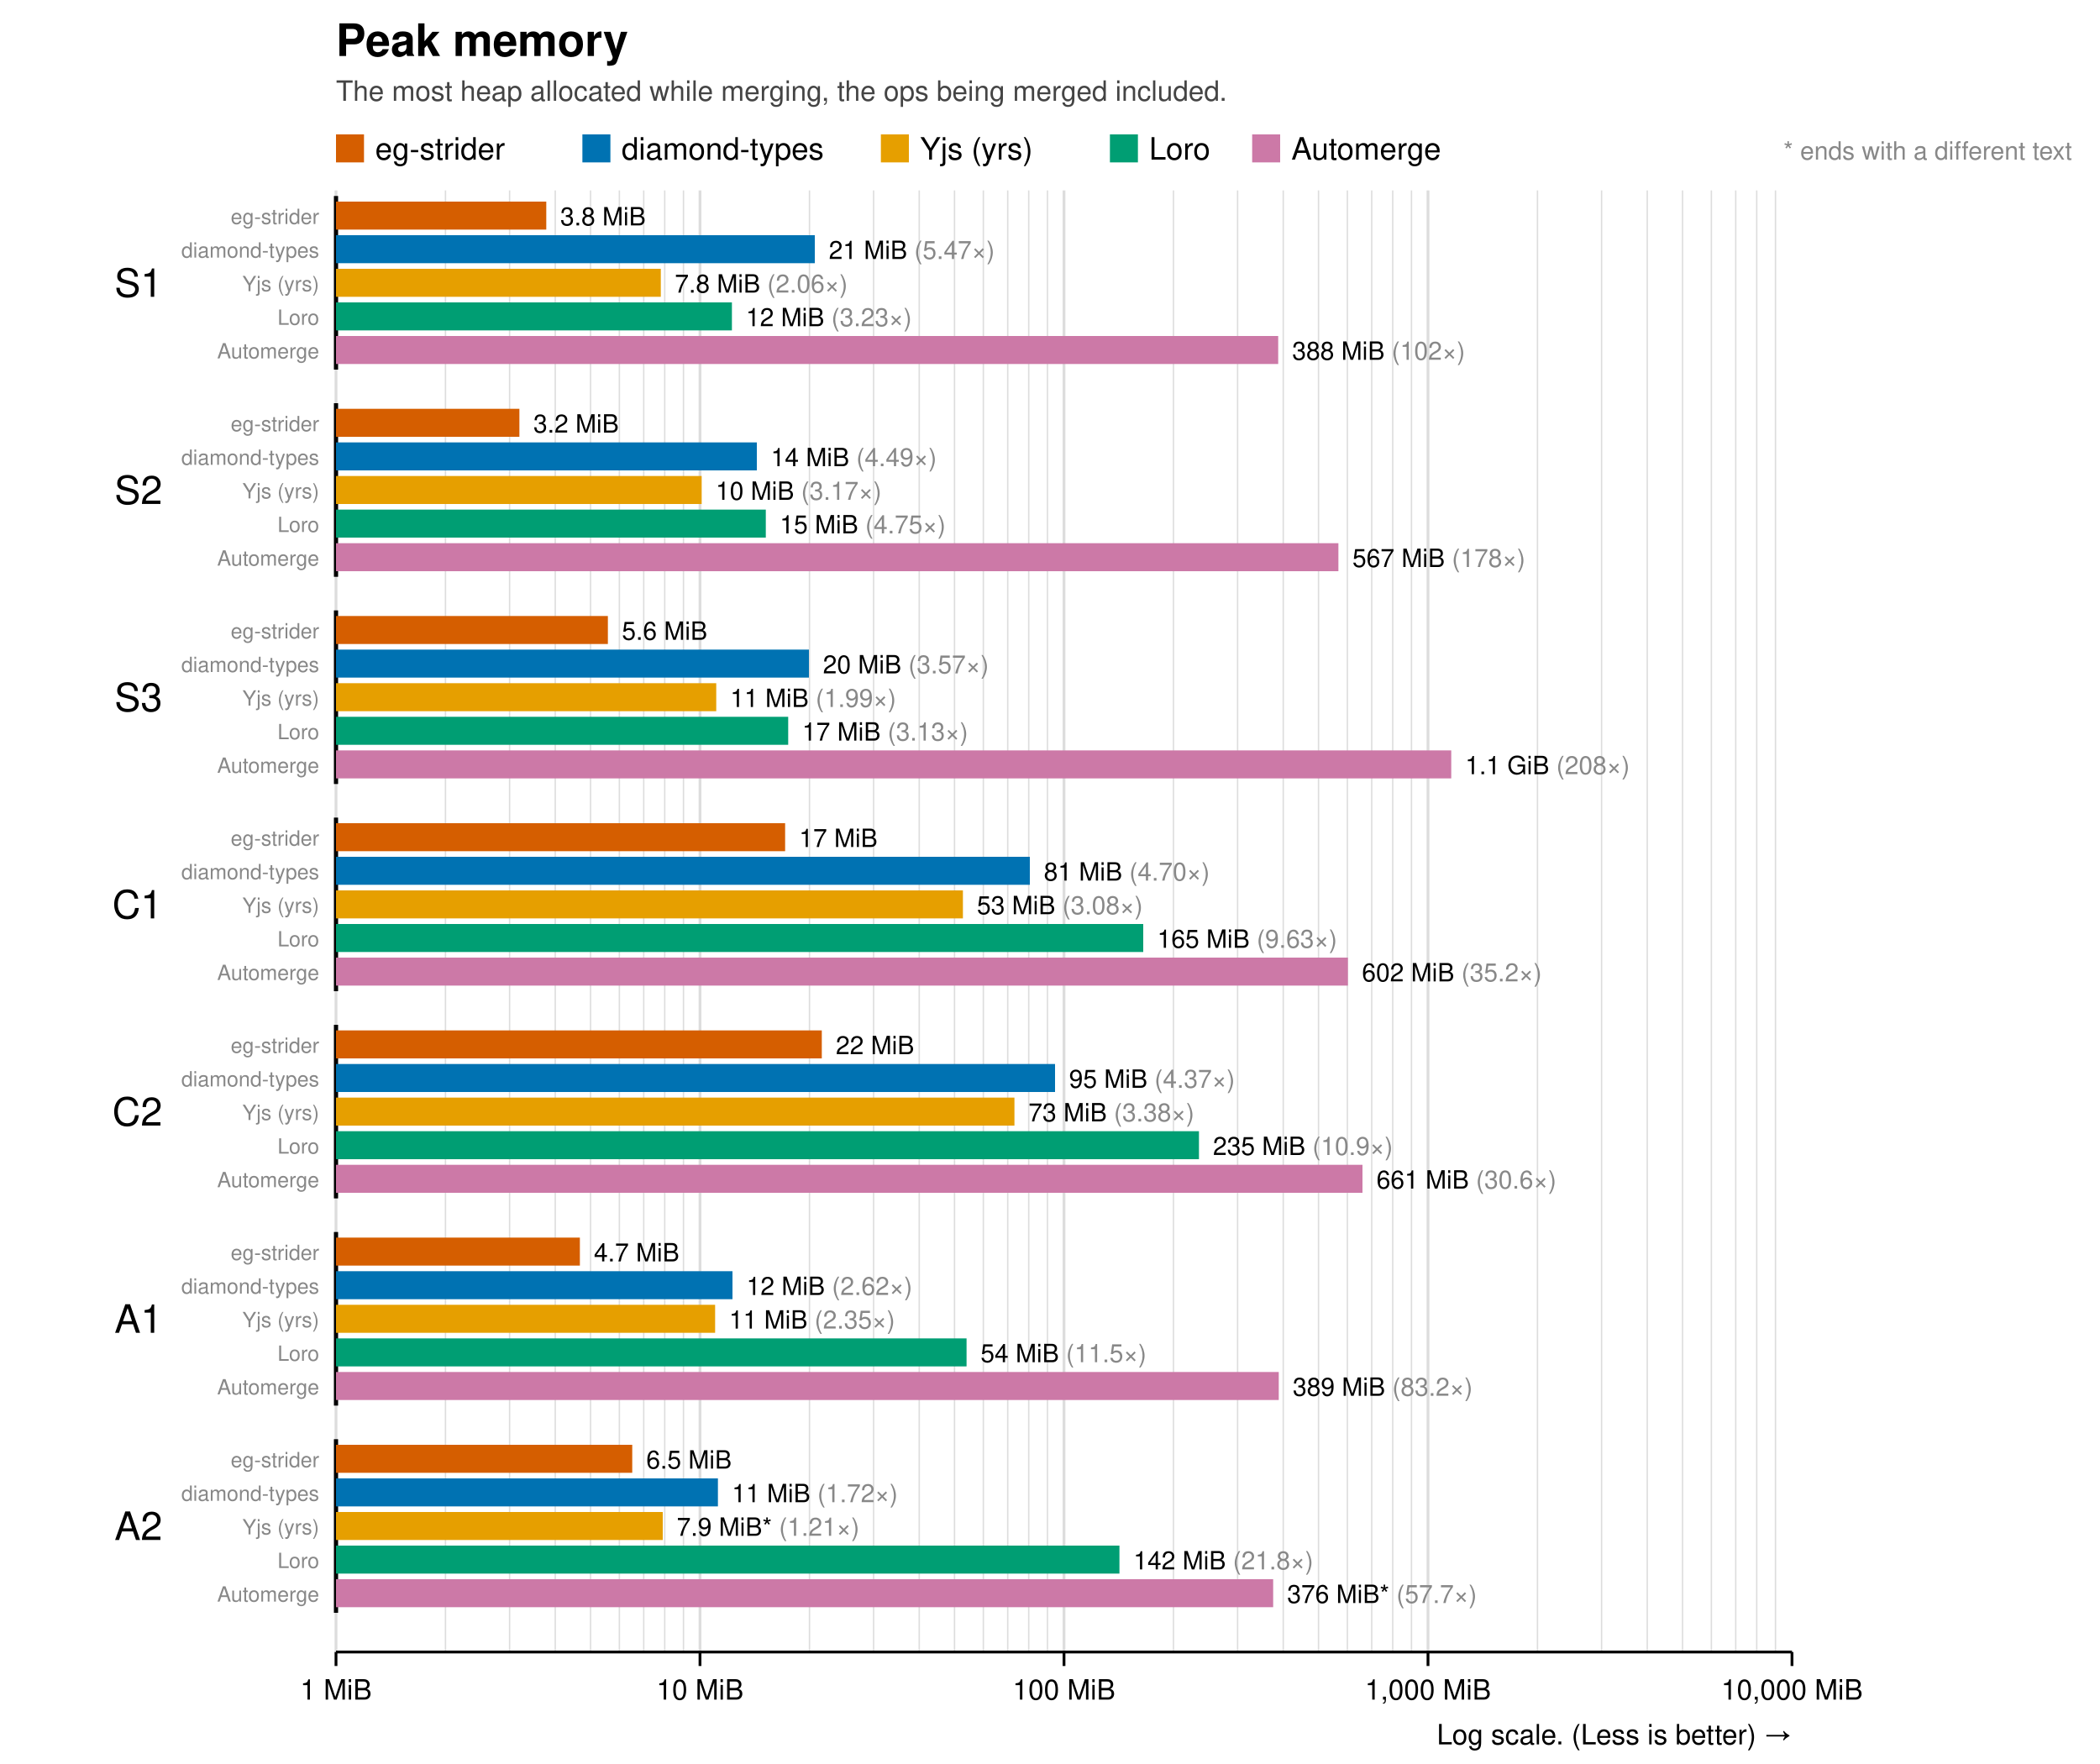
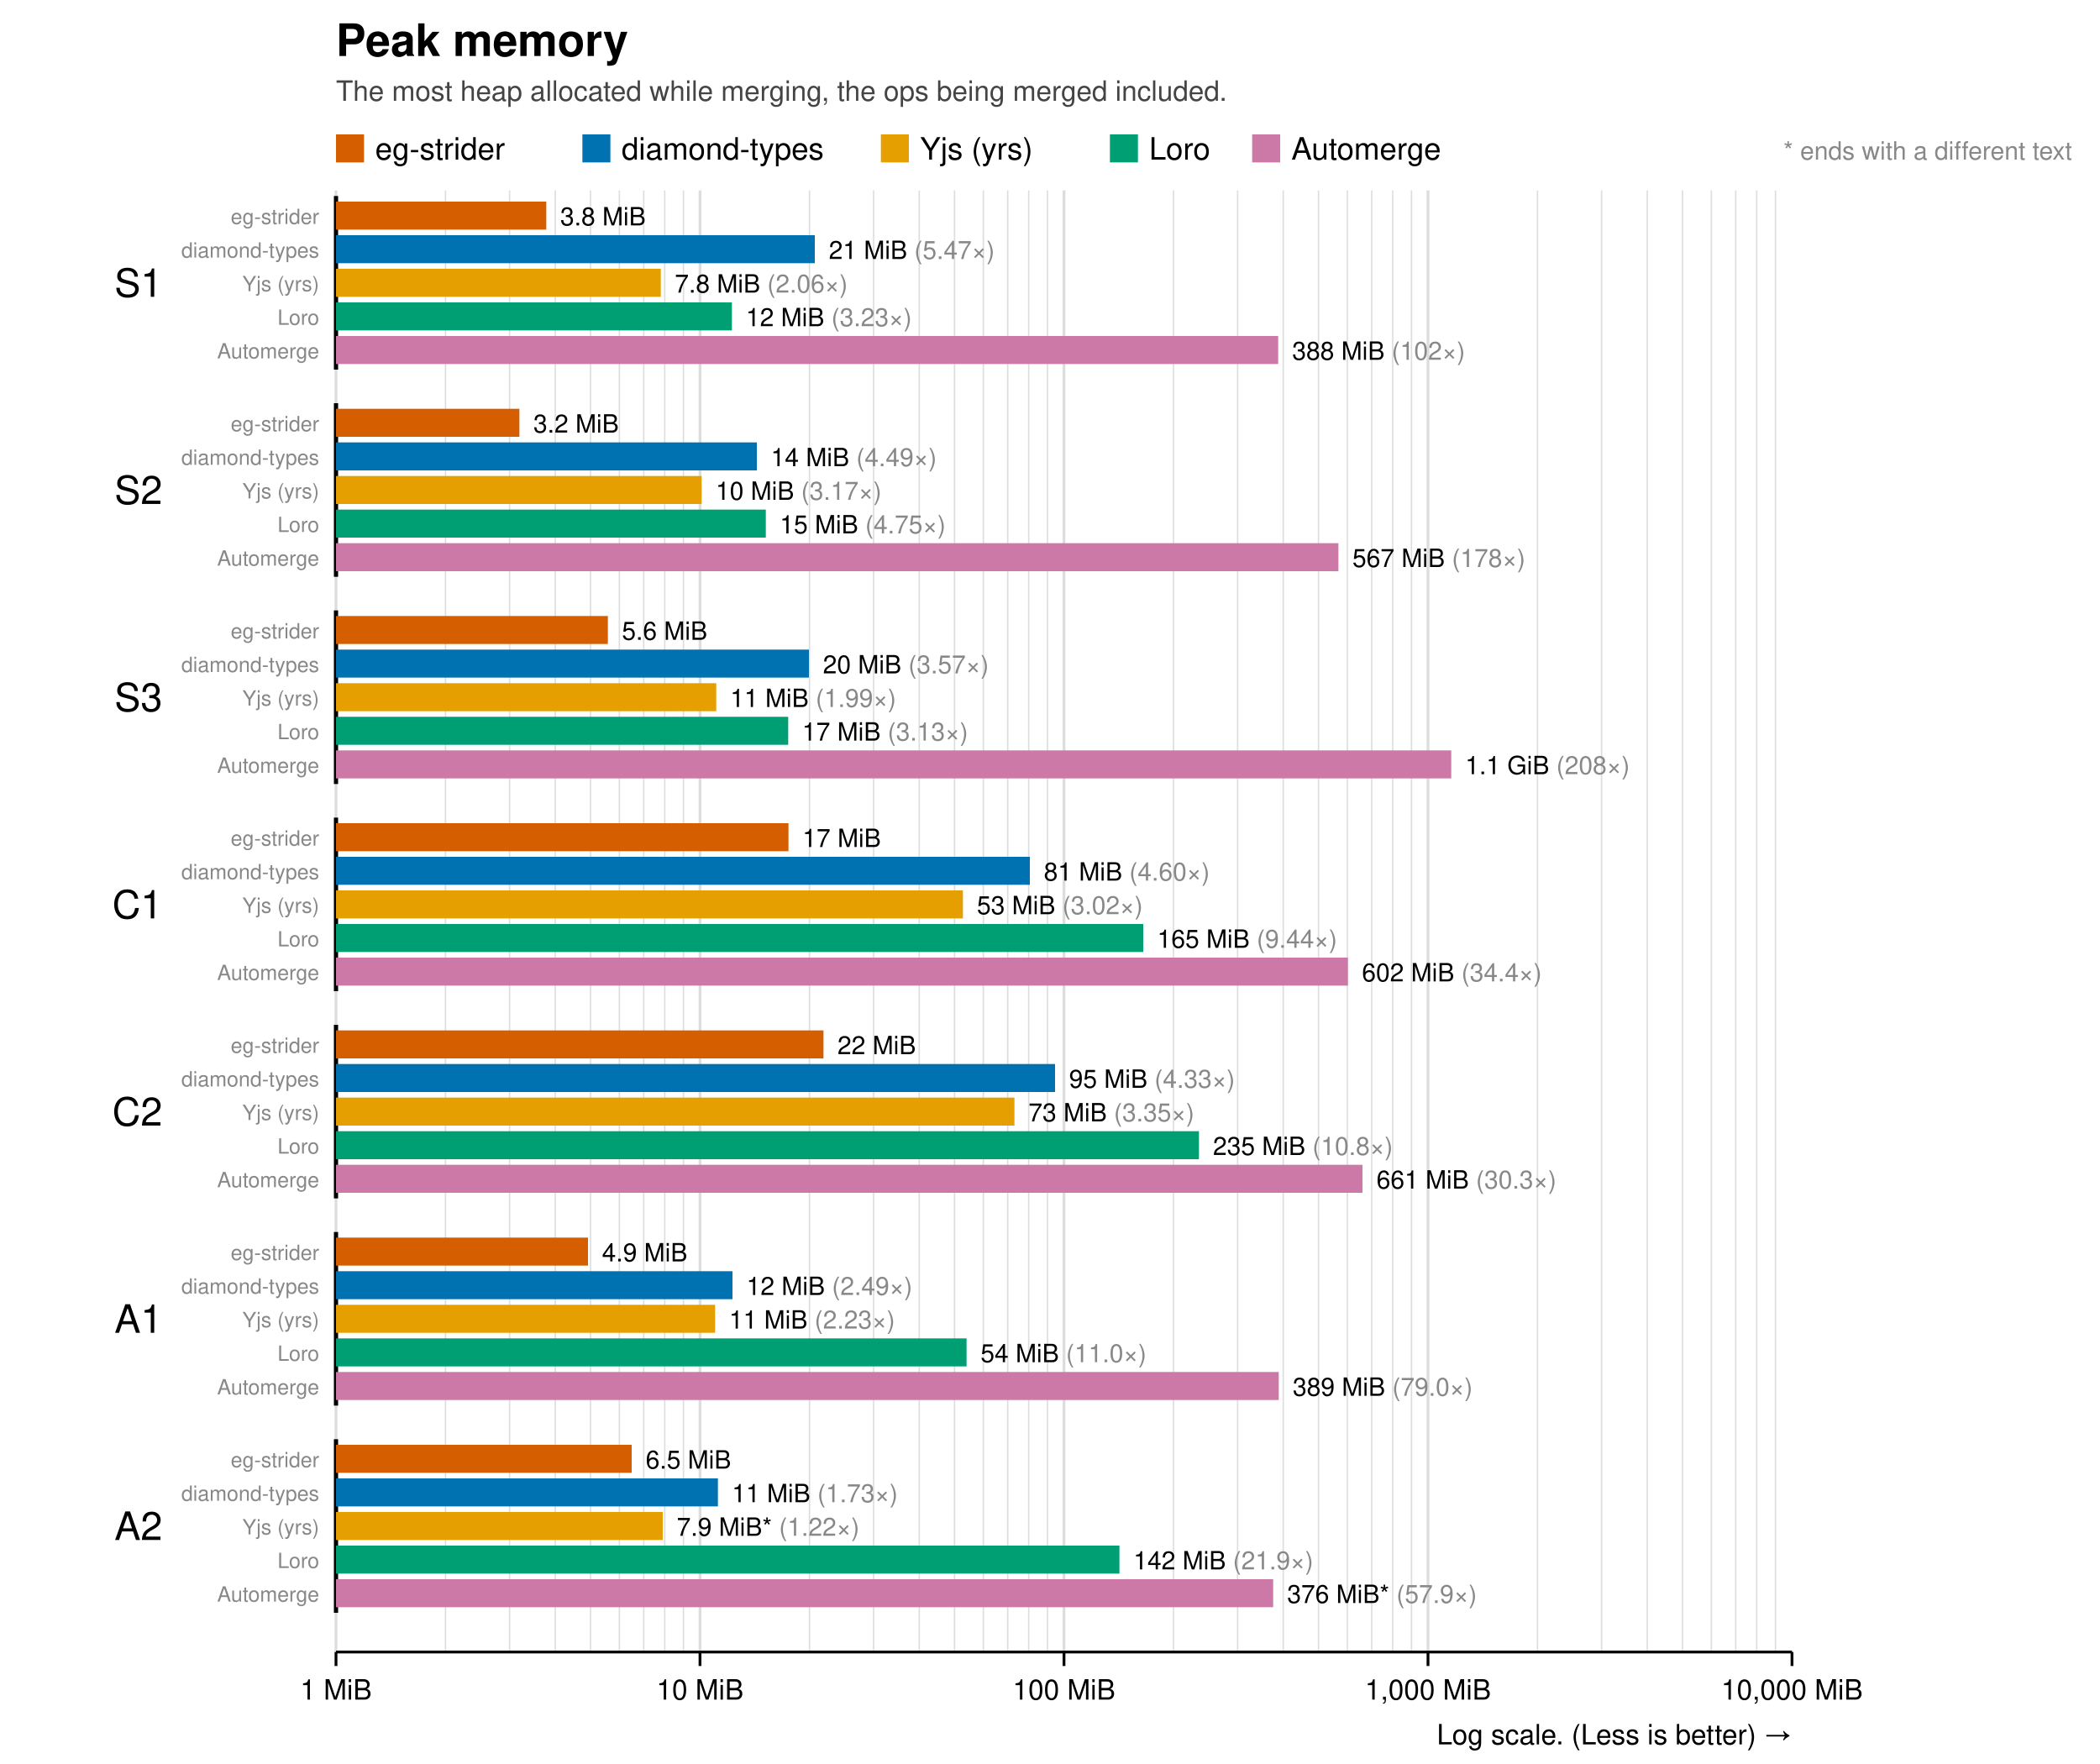
<svg xmlns="http://www.w3.org/2000/svg" viewBox="0 0 750 630" font-family="Helvetica, Arial, sans-serif">
  <rect width="750" height="630" fill="white" />
  <text x="120" y="20" font-size="16" font-weight="bold">Peak memory</text>
  <text x="120" y="36" font-size="10" fill="#444">The most heap allocated while merging, the ops being merged included.</text>
  <rect x="120" y="48" width="10" height="10" fill="#d55e00" />
  <text x="134" y="57" font-size="11">eg-strider</text>
  <rect x="208.0" y="48" width="10" height="10" fill="#0072b2" />
  <text x="222.0" y="57" font-size="11">diamond-types</text>
  <rect x="314.6" y="48" width="10" height="10" fill="#e69f00" />
  <text x="328.6" y="57" font-size="11">Yjs (yrs)</text>
  <rect x="396.4" y="48" width="10" height="10" fill="#009e73" />
  <text x="410.4" y="57" font-size="11">Loro</text>
  <rect x="447.2" y="48" width="10" height="10" fill="#cc79a7" />
  <text x="461.2" y="57" font-size="11">Automerge</text>
  <text x="740" y="57" font-size="9" fill="#888" text-anchor="end">* ends with a different text</text>
  <line x1="120.0" y1="68" x2="120.0" y2="590" stroke="#ddd" stroke-width="1" />
  <line x1="159.1" y1="68" x2="159.1" y2="590" stroke="#ddd" stroke-width="0.5" />
  <line x1="182.0" y1="68" x2="182.0" y2="590" stroke="#ddd" stroke-width="0.5" />
  <line x1="198.3" y1="68" x2="198.3" y2="590" stroke="#ddd" stroke-width="0.5" />
  <line x1="210.9" y1="68" x2="210.9" y2="590" stroke="#ddd" stroke-width="0.5" />
  <line x1="221.2" y1="68" x2="221.2" y2="590" stroke="#ddd" stroke-width="0.5" />
  <line x1="229.9" y1="68" x2="229.9" y2="590" stroke="#ddd" stroke-width="0.5" />
  <line x1="237.4" y1="68" x2="237.4" y2="590" stroke="#ddd" stroke-width="0.5" />
  <line x1="244.1" y1="68" x2="244.1" y2="590" stroke="#ddd" stroke-width="0.5" />
  <line x1="250.0" y1="68" x2="250.0" y2="590" stroke="#ddd" stroke-width="1" />
  <line x1="289.1" y1="68" x2="289.1" y2="590" stroke="#ddd" stroke-width="0.5" />
  <line x1="312.0" y1="68" x2="312.0" y2="590" stroke="#ddd" stroke-width="0.5" />
  <line x1="328.3" y1="68" x2="328.3" y2="590" stroke="#ddd" stroke-width="0.5" />
  <line x1="340.9" y1="68" x2="340.9" y2="590" stroke="#ddd" stroke-width="0.5" />
  <line x1="351.2" y1="68" x2="351.2" y2="590" stroke="#ddd" stroke-width="0.5" />
  <line x1="359.9" y1="68" x2="359.9" y2="590" stroke="#ddd" stroke-width="0.5" />
  <line x1="367.4" y1="68" x2="367.4" y2="590" stroke="#ddd" stroke-width="0.5" />
  <line x1="374.1" y1="68" x2="374.1" y2="590" stroke="#ddd" stroke-width="0.5" />
  <line x1="380.0" y1="68" x2="380.0" y2="590" stroke="#ddd" stroke-width="1" />
  <line x1="419.1" y1="68" x2="419.1" y2="590" stroke="#ddd" stroke-width="0.5" />
  <line x1="442.0" y1="68" x2="442.0" y2="590" stroke="#ddd" stroke-width="0.5" />
  <line x1="458.3" y1="68" x2="458.3" y2="590" stroke="#ddd" stroke-width="0.5" />
  <line x1="470.9" y1="68" x2="470.9" y2="590" stroke="#ddd" stroke-width="0.5" />
  <line x1="481.2" y1="68" x2="481.2" y2="590" stroke="#ddd" stroke-width="0.5" />
  <line x1="489.9" y1="68" x2="489.9" y2="590" stroke="#ddd" stroke-width="0.5" />
  <line x1="497.4" y1="68" x2="497.4" y2="590" stroke="#ddd" stroke-width="0.5" />
  <line x1="504.1" y1="68" x2="504.1" y2="590" stroke="#ddd" stroke-width="0.5" />
  <line x1="510.0" y1="68" x2="510.0" y2="590" stroke="#ddd" stroke-width="1" />
  <line x1="549.1" y1="68" x2="549.1" y2="590" stroke="#ddd" stroke-width="0.5" />
  <line x1="572.0" y1="68" x2="572.0" y2="590" stroke="#ddd" stroke-width="0.5" />
  <line x1="588.3" y1="68" x2="588.3" y2="590" stroke="#ddd" stroke-width="0.5" />
  <line x1="600.9" y1="68" x2="600.9" y2="590" stroke="#ddd" stroke-width="0.5" />
  <line x1="611.2" y1="68" x2="611.2" y2="590" stroke="#ddd" stroke-width="0.5" />
  <line x1="619.9" y1="68" x2="619.9" y2="590" stroke="#ddd" stroke-width="0.5" />
  <line x1="627.4" y1="68" x2="627.4" y2="590" stroke="#ddd" stroke-width="0.5" />
  <line x1="634.1" y1="68" x2="634.1" y2="590" stroke="#ddd" stroke-width="0.5" />
  <line x1="120.0" y1="590" x2="120.0" y2="595" stroke="black" />
  <text x="120.0" y="607" font-size="10" text-anchor="middle">1 MiB</text>
  <line x1="250.0" y1="590" x2="250.0" y2="595" stroke="black" />
  <text x="250.0" y="607" font-size="10" text-anchor="middle">10 MiB</text>
  <line x1="380.0" y1="590" x2="380.0" y2="595" stroke="black" />
  <text x="380.0" y="607" font-size="10" text-anchor="middle">100 MiB</text>
  <line x1="510.0" y1="590" x2="510.0" y2="595" stroke="black" />
  <text x="510.0" y="607" font-size="10" text-anchor="middle">1,000 MiB</text>
  <line x1="640.0" y1="590" x2="640.0" y2="595" stroke="black" />
  <text x="640.0" y="607" font-size="10" text-anchor="middle">10,000 MiB</text>
  <line x1="120" y1="590" x2="640" y2="590" stroke="black" />
  <text x="640" y="623" font-size="10" text-anchor="end">Log scale. (Less is better) →</text>
  <text x="58" y="106.0" font-size="14" text-anchor="end">S1</text>
  <line x1="120" y1="70" x2="120" y2="132" stroke="black" stroke-width="1.5" />
  <text x="114" y="80" font-size="7.5" fill="#888" text-anchor="end">eg-strider</text>
  <rect x="120" y="72" width="75.1" height="10" fill="#d55e00" />
  <text x="200.1" y="80.5" font-size="9">3.8 MiB</text>
  <text x="114" y="92" font-size="7.5" fill="#888" text-anchor="end">diamond-types</text>
  <rect x="120" y="84" width="171.0" height="10" fill="#0072b2" />
  <text x="296.0" y="92.5" font-size="9">21 MiB <tspan fill="#888">(5.47×)</tspan>
  </text>
  <text x="114" y="104" font-size="7.5" fill="#888" text-anchor="end">Yjs (yrs)</text>
  <rect x="120" y="96" width="116.0" height="10" fill="#e69f00" />
  <text x="241.0" y="104.5" font-size="9">7.8 MiB <tspan fill="#888">(2.06×)</tspan>
  </text>
  <text x="114" y="116" font-size="7.5" fill="#888" text-anchor="end">Loro</text>
  <rect x="120" y="108" width="141.4" height="10" fill="#009e73" />
  <text x="266.4" y="116.5" font-size="9">12 MiB <tspan fill="#888">(3.23×)</tspan>
  </text>
  <text x="114" y="128" font-size="7.5" fill="#888" text-anchor="end">Automerge</text>
  <rect x="120" y="120" width="336.5" height="10" fill="#cc79a7" />
  <text x="461.5" y="128.5" font-size="9">388 MiB <tspan fill="#888">(102×)</tspan>
  </text>
  <text x="58" y="180.0" font-size="14" text-anchor="end">S2</text>
  <line x1="120" y1="144" x2="120" y2="206" stroke="black" stroke-width="1.5" />
  <text x="114" y="154" font-size="7.5" fill="#888" text-anchor="end">eg-strider</text>
  <rect x="120" y="146" width="65.5" height="10" fill="#d55e00" />
  <text x="190.5" y="154.5" font-size="9">3.2 MiB</text>
  <text x="114" y="166" font-size="7.5" fill="#888" text-anchor="end">diamond-types</text>
  <rect x="120" y="158" width="150.3" height="10" fill="#0072b2" />
  <text x="275.3" y="166.5" font-size="9">14 MiB <tspan fill="#888">(4.49×)</tspan>
  </text>
  <text x="114" y="178" font-size="7.5" fill="#888" text-anchor="end">Yjs (yrs)</text>
  <rect x="120" y="170" width="130.6" height="10" fill="#e69f00" />
  <text x="255.6" y="178.5" font-size="9">10 MiB <tspan fill="#888">(3.17×)</tspan>
  </text>
  <text x="114" y="190" font-size="7.5" fill="#888" text-anchor="end">Loro</text>
  <rect x="120" y="182" width="153.5" height="10" fill="#009e73" />
  <text x="278.5" y="190.5" font-size="9">15 MiB <tspan fill="#888">(4.75×)</tspan>
  </text>
  <text x="114" y="202" font-size="7.5" fill="#888" text-anchor="end">Automerge</text>
  <rect x="120" y="194" width="358.0" height="10" fill="#cc79a7" />
  <text x="483.0" y="202.5" font-size="9">567 MiB <tspan fill="#888">(178×)</tspan>
  </text>
  <text x="58" y="254.0" font-size="14" text-anchor="end">S3</text>
  <line x1="120" y1="218" x2="120" y2="280" stroke="black" stroke-width="1.5" />
  <text x="114" y="228" font-size="7.5" fill="#888" text-anchor="end">eg-strider</text>
  <rect x="120" y="220" width="97.1" height="10" fill="#d55e00" />
  <text x="222.1" y="228.5" font-size="9">5.6 MiB</text>
  <text x="114" y="240" font-size="7.5" fill="#888" text-anchor="end">diamond-types</text>
  <rect x="120" y="232" width="168.9" height="10" fill="#0072b2" />
  <text x="293.9" y="240.5" font-size="9">20 MiB <tspan fill="#888">(3.57×)</tspan>
  </text>
  <text x="114" y="252" font-size="7.5" fill="#888" text-anchor="end">Yjs (yrs)</text>
  <rect x="120" y="244" width="135.8" height="10" fill="#e69f00" />
  <text x="260.8" y="252.5" font-size="9">11 MiB <tspan fill="#888">(1.99×)</tspan>
  </text>
  <text x="114" y="264" font-size="7.5" fill="#888" text-anchor="end">Loro</text>
  <rect x="120" y="256" width="161.5" height="10" fill="#009e73" />
  <text x="286.5" y="264.5" font-size="9">17 MiB <tspan fill="#888">(3.13×)</tspan>
  </text>
  <text x="114" y="276" font-size="7.5" fill="#888" text-anchor="end">Automerge</text>
  <rect x="120" y="268" width="398.3" height="10" fill="#cc79a7" />
  <text x="523.3" y="276.5" font-size="9">1.1 GiB <tspan fill="#888">(208×)</tspan>
  </text>
  <text x="58" y="328.0" font-size="14" text-anchor="end">C1</text>
  <line x1="120" y1="292" x2="120" y2="354" stroke="black" stroke-width="1.5" />
  <text x="114" y="302" font-size="7.5" fill="#888" text-anchor="end">eg-strider</text>
-   <rect x="120" y="294" width="160.4" height="10" fill="#d55e00" />
-   <text x="285.4" y="302.5" font-size="9">17 MiB</text>
+   <rect x="120" y="294" width="161.6" height="10" fill="#d55e00" />
+   <text x="286.6" y="302.5" font-size="9">17 MiB</text>
  <text x="114" y="314" font-size="7.5" fill="#888" text-anchor="end">diamond-types</text>
  <rect x="120" y="306" width="247.8" height="10" fill="#0072b2" />
-   <text x="372.8" y="314.5" font-size="9">81 MiB <tspan fill="#888">(4.70×)</tspan>
+   <text x="372.8" y="314.5" font-size="9">81 MiB <tspan fill="#888">(4.60×)</tspan>
  </text>
  <text x="114" y="326" font-size="7.5" fill="#888" text-anchor="end">Yjs (yrs)</text>
  <rect x="120" y="318" width="223.9" height="10" fill="#e69f00" />
-   <text x="348.9" y="326.5" font-size="9">53 MiB <tspan fill="#888">(3.08×)</tspan>
+   <text x="348.9" y="326.5" font-size="9">53 MiB <tspan fill="#888">(3.02×)</tspan>
  </text>
  <text x="114" y="338" font-size="7.5" fill="#888" text-anchor="end">Loro</text>
  <rect x="120" y="330" width="288.3" height="10" fill="#009e73" />
-   <text x="413.3" y="338.5" font-size="9">165 MiB <tspan fill="#888">(9.63×)</tspan>
+   <text x="413.3" y="338.5" font-size="9">165 MiB <tspan fill="#888">(9.44×)</tspan>
  </text>
  <text x="114" y="350" font-size="7.5" fill="#888" text-anchor="end">Automerge</text>
  <rect x="120" y="342" width="361.4" height="10" fill="#cc79a7" />
-   <text x="486.4" y="350.5" font-size="9">602 MiB <tspan fill="#888">(35.2×)</tspan>
+   <text x="486.4" y="350.5" font-size="9">602 MiB <tspan fill="#888">(34.4×)</tspan>
  </text>
  <text x="58" y="402.0" font-size="14" text-anchor="end">C2</text>
  <line x1="120" y1="366" x2="120" y2="428" stroke="black" stroke-width="1.5" />
  <text x="114" y="376" font-size="7.5" fill="#888" text-anchor="end">eg-strider</text>
-   <rect x="120" y="368" width="173.5" height="10" fill="#d55e00" />
-   <text x="298.5" y="376.5" font-size="9">22 MiB</text>
+   <rect x="120" y="368" width="174.1" height="10" fill="#d55e00" />
+   <text x="299.1" y="376.5" font-size="9">22 MiB</text>
  <text x="114" y="388" font-size="7.5" fill="#888" text-anchor="end">diamond-types</text>
  <rect x="120" y="380" width="256.8" height="10" fill="#0072b2" />
-   <text x="381.8" y="388.5" font-size="9">95 MiB <tspan fill="#888">(4.37×)</tspan>
+   <text x="381.8" y="388.5" font-size="9">95 MiB <tspan fill="#888">(4.33×)</tspan>
  </text>
  <text x="114" y="400" font-size="7.5" fill="#888" text-anchor="end">Yjs (yrs)</text>
  <rect x="120" y="392" width="242.3" height="10" fill="#e69f00" />
-   <text x="367.3" y="400.5" font-size="9">73 MiB <tspan fill="#888">(3.38×)</tspan>
+   <text x="367.3" y="400.5" font-size="9">73 MiB <tspan fill="#888">(3.35×)</tspan>
  </text>
  <text x="114" y="412" font-size="7.5" fill="#888" text-anchor="end">Loro</text>
  <rect x="120" y="404" width="308.2" height="10" fill="#009e73" />
-   <text x="433.2" y="412.5" font-size="9">235 MiB <tspan fill="#888">(10.9×)</tspan>
+   <text x="433.2" y="412.5" font-size="9">235 MiB <tspan fill="#888">(10.8×)</tspan>
  </text>
  <text x="114" y="424" font-size="7.5" fill="#888" text-anchor="end">Automerge</text>
  <rect x="120" y="416" width="366.6" height="10" fill="#cc79a7" />
-   <text x="491.6" y="424.5" font-size="9">661 MiB <tspan fill="#888">(30.6×)</tspan>
+   <text x="491.6" y="424.5" font-size="9">661 MiB <tspan fill="#888">(30.3×)</tspan>
  </text>
  <text x="58" y="476.0" font-size="14" text-anchor="end">A1</text>
  <line x1="120" y1="440" x2="120" y2="502" stroke="black" stroke-width="1.5" />
  <text x="114" y="450" font-size="7.5" fill="#888" text-anchor="end">eg-strider</text>
-   <rect x="120" y="442" width="87.1" height="10" fill="#d55e00" />
-   <text x="212.1" y="450.5" font-size="9">4.7 MiB</text>
+   <rect x="120" y="442" width="90.0" height="10" fill="#d55e00" />
+   <text x="215.0" y="450.5" font-size="9">4.9 MiB</text>
  <text x="114" y="462" font-size="7.5" fill="#888" text-anchor="end">diamond-types</text>
  <rect x="120" y="454" width="141.6" height="10" fill="#0072b2" />
-   <text x="266.6" y="462.5" font-size="9">12 MiB <tspan fill="#888">(2.62×)</tspan>
+   <text x="266.6" y="462.5" font-size="9">12 MiB <tspan fill="#888">(2.49×)</tspan>
  </text>
  <text x="114" y="474" font-size="7.5" fill="#888" text-anchor="end">Yjs (yrs)</text>
  <rect x="120" y="466" width="135.4" height="10" fill="#e69f00" />
-   <text x="260.4" y="474.5" font-size="9">11 MiB <tspan fill="#888">(2.35×)</tspan>
+   <text x="260.4" y="474.5" font-size="9">11 MiB <tspan fill="#888">(2.23×)</tspan>
  </text>
  <text x="114" y="486" font-size="7.5" fill="#888" text-anchor="end">Loro</text>
  <rect x="120" y="478" width="225.2" height="10" fill="#009e73" />
-   <text x="350.2" y="486.5" font-size="9">54 MiB <tspan fill="#888">(11.5×)</tspan>
+   <text x="350.2" y="486.5" font-size="9">54 MiB <tspan fill="#888">(11.0×)</tspan>
  </text>
  <text x="114" y="498" font-size="7.5" fill="#888" text-anchor="end">Automerge</text>
  <rect x="120" y="490" width="336.7" height="10" fill="#cc79a7" />
-   <text x="461.7" y="498.5" font-size="9">389 MiB <tspan fill="#888">(83.2×)</tspan>
+   <text x="461.7" y="498.5" font-size="9">389 MiB <tspan fill="#888">(79.0×)</tspan>
  </text>
  <text x="58" y="550.0" font-size="14" text-anchor="end">A2</text>
  <line x1="120" y1="514" x2="120" y2="576" stroke="black" stroke-width="1.5" />
  <text x="114" y="524" font-size="7.5" fill="#888" text-anchor="end">eg-strider</text>
-   <rect x="120" y="516" width="105.8" height="10" fill="#d55e00" />
-   <text x="230.8" y="524.5" font-size="9">6.5 MiB</text>
+   <rect x="120" y="516" width="105.6" height="10" fill="#d55e00" />
+   <text x="230.6" y="524.5" font-size="9">6.5 MiB</text>
  <text x="114" y="536" font-size="7.5" fill="#888" text-anchor="end">diamond-types</text>
  <rect x="120" y="528" width="136.4" height="10" fill="#0072b2" />
-   <text x="261.4" y="536.5" font-size="9">11 MiB <tspan fill="#888">(1.72×)</tspan>
+   <text x="261.4" y="536.5" font-size="9">11 MiB <tspan fill="#888">(1.73×)</tspan>
  </text>
  <text x="114" y="548" font-size="7.5" fill="#888" text-anchor="end">Yjs (yrs)</text>
  <rect x="120" y="540" width="116.7" height="10" fill="#e69f00" />
-   <text x="241.7" y="548.5" font-size="9">7.9 MiB* <tspan fill="#888">(1.21×)</tspan>
+   <text x="241.7" y="548.5" font-size="9">7.9 MiB* <tspan fill="#888">(1.22×)</tspan>
  </text>
  <text x="114" y="560" font-size="7.5" fill="#888" text-anchor="end">Loro</text>
  <rect x="120" y="552" width="279.8" height="10" fill="#009e73" />
-   <text x="404.8" y="560.5" font-size="9">142 MiB <tspan fill="#888">(21.8×)</tspan>
+   <text x="404.8" y="560.5" font-size="9">142 MiB <tspan fill="#888">(21.9×)</tspan>
  </text>
  <text x="114" y="572" font-size="7.5" fill="#888" text-anchor="end">Automerge</text>
  <rect x="120" y="564" width="334.7" height="10" fill="#cc79a7" />
-   <text x="459.7" y="572.5" font-size="9">376 MiB* <tspan fill="#888">(57.7×)</tspan>
+   <text x="459.7" y="572.5" font-size="9">376 MiB* <tspan fill="#888">(57.9×)</tspan>
  </text>
</svg>
